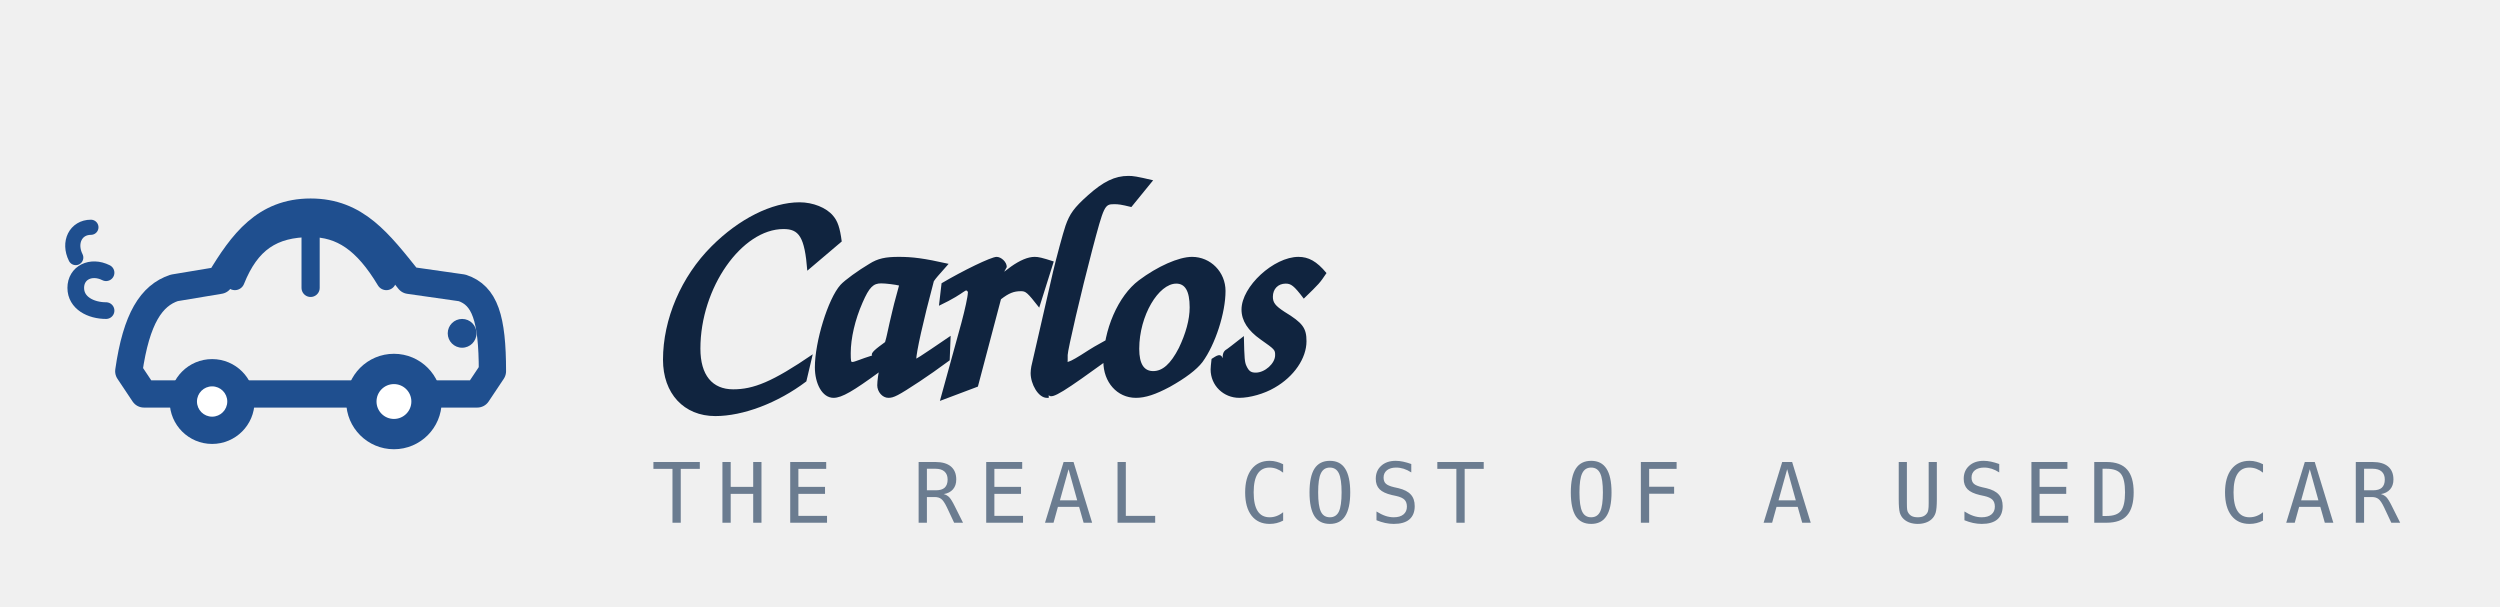
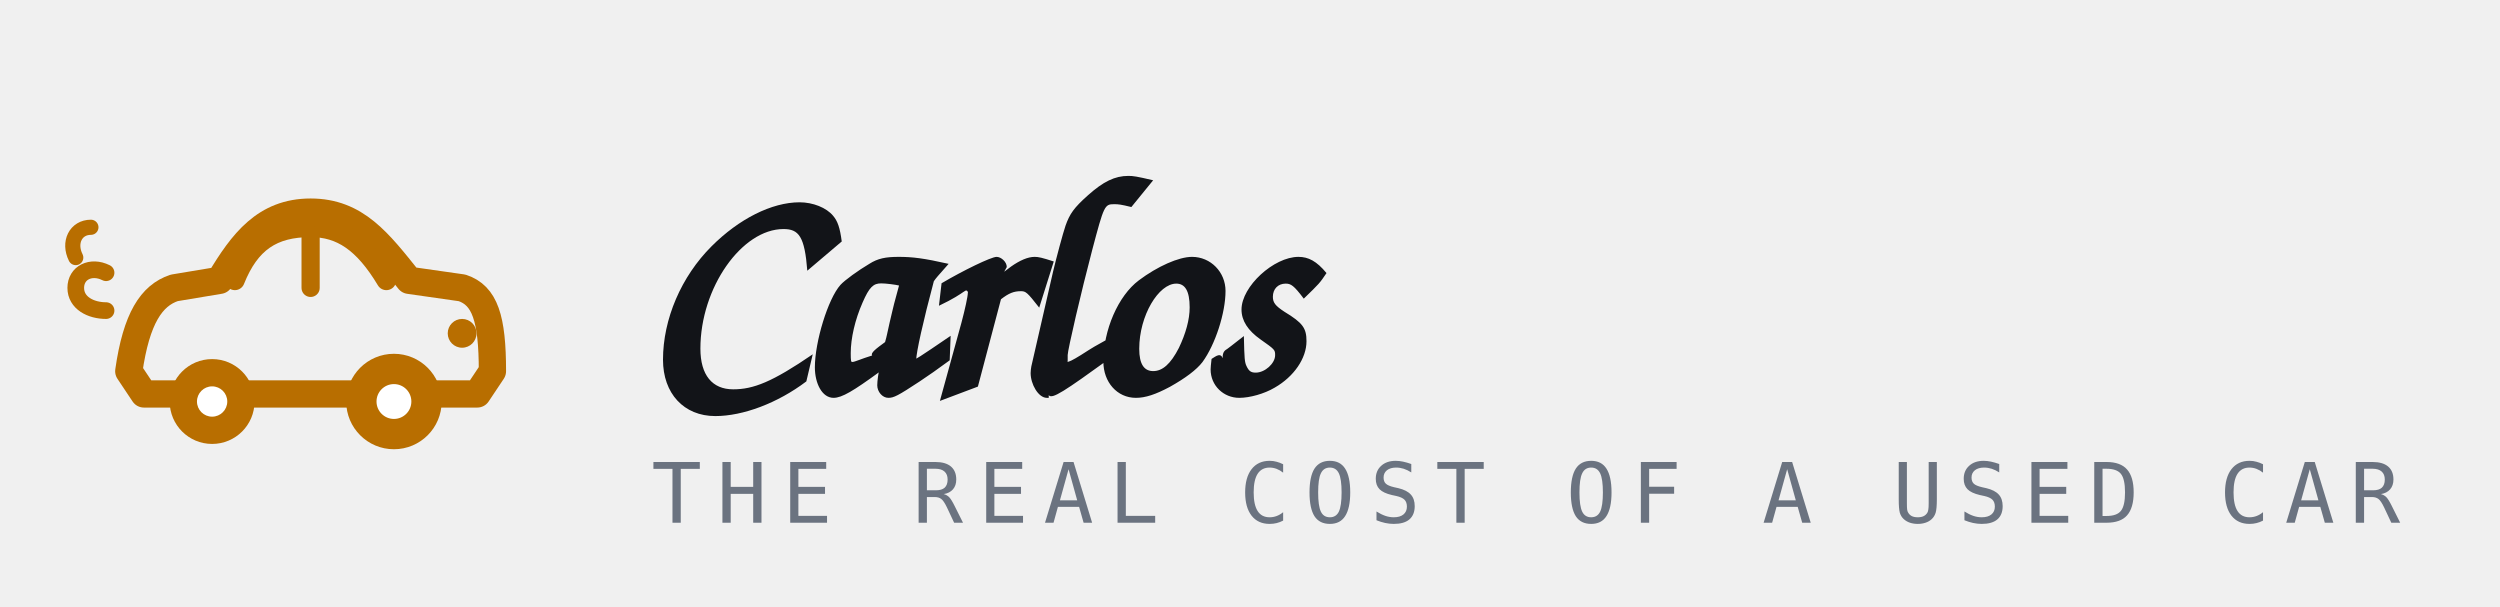
<svg xmlns="http://www.w3.org/2000/svg" viewBox="0 0 330 80" width="330" height="80" role="img" aria-label="Carlos">
  <g transform="translate(6 8)">
-     <path d="M11 41c1-7 3-10 6-11l6-1c3-5 6-9 12-9 6 0 9 4 13 9l7 1c3 1 4 4 4 11l-2 3H13l-2-3z" fill="none" stroke="#1f4f8f" stroke-width="3.6" stroke-linecap="round" stroke-linejoin="round" />
-     <path d="M25 29c2-5 5-7 10-7 4 0 7 2 10 7" fill="none" stroke="#1f4f8f" stroke-width="2.6" stroke-linecap="round" />
-     <path d="M35 23v7" fill="none" stroke="#1f4f8f" stroke-width="2.4" stroke-linecap="round" />
-     <circle cx="22" cy="45" r="5.6" fill="#1f4f8f" />
-     <circle cx="46" cy="45" r="6.3" fill="#1f4f8f" />
+     <path d="M11 41c1-7 3-10 6-11l6-1c3-5 6-9 12-9 6 0 9 4 13 9l7 1c3 1 4 4 4 11l-2 3H13l-2-3z" fill="none" stroke="#b86e00" stroke-width="3.6" stroke-linecap="round" stroke-linejoin="round" />
+     <path d="M25 29c2-5 5-7 10-7 4 0 7 2 10 7" fill="none" stroke="#b86e00" stroke-width="2.6" stroke-linecap="round" />
+     <path d="M35 23v7" fill="none" stroke="#b86e00" stroke-width="2.4" stroke-linecap="round" />
+     <circle cx="22" cy="45" r="5.6" fill="#b86e00" />
+     <circle cx="46" cy="45" r="6.3" fill="#b86e00" />
    <circle cx="22" cy="45" r="2" fill="#fff" />
    <circle cx="46" cy="45" r="2.3" fill="#fff" />
-     <circle cx="55" cy="36" r="1.9" fill="#1f4f8f" />
-     <path d="M8 33c-2 0-4-1-4-3s2-3 4-2" fill="none" stroke="#1f4f8f" stroke-width="2.2" stroke-linecap="round" />
-     <path d="M4 26c-1-2 0-4 2-4" fill="none" stroke="#1f4f8f" stroke-width="2" stroke-linecap="round" />
+     <circle cx="55" cy="36" r="1.9" fill="#b86e00" />
+     <path d="M8 33c-2 0-4-1-4-3s2-3 4-2" fill="none" stroke="#b86e00" stroke-width="2.2" stroke-linecap="round" />
+     <path d="M4 26c-1-2 0-4 2-4" fill="none" stroke="#b86e00" stroke-width="2" stroke-linecap="round" />
  </g>
-   <text x="84" y="52" font-family="Segoe Print,Bradley Hand,Chalkboard SE,Marker Felt,Comic Sans MS,cursive" font-size="40" font-weight="700" fill="#10243f">Carlos</text>
-   <text x="86" y="69" font-family="ui-monospace,Menlo,monospace" font-size="11" letter-spacing="2" fill="#6b7c90">THE REAL COST OF A USED CAR</text>
+   <text x="84" y="52" font-family="Segoe Print,Bradley Hand,Chalkboard SE,Marker Felt,Comic Sans MS,cursive" font-size="40" font-weight="700" fill="#121418">Carlos</text>
+   <text x="86" y="69" font-family="ui-monospace,Menlo,monospace" font-size="11" letter-spacing="2" fill="#6b7380">THE REAL COST OF A USED CAR</text>
</svg>
